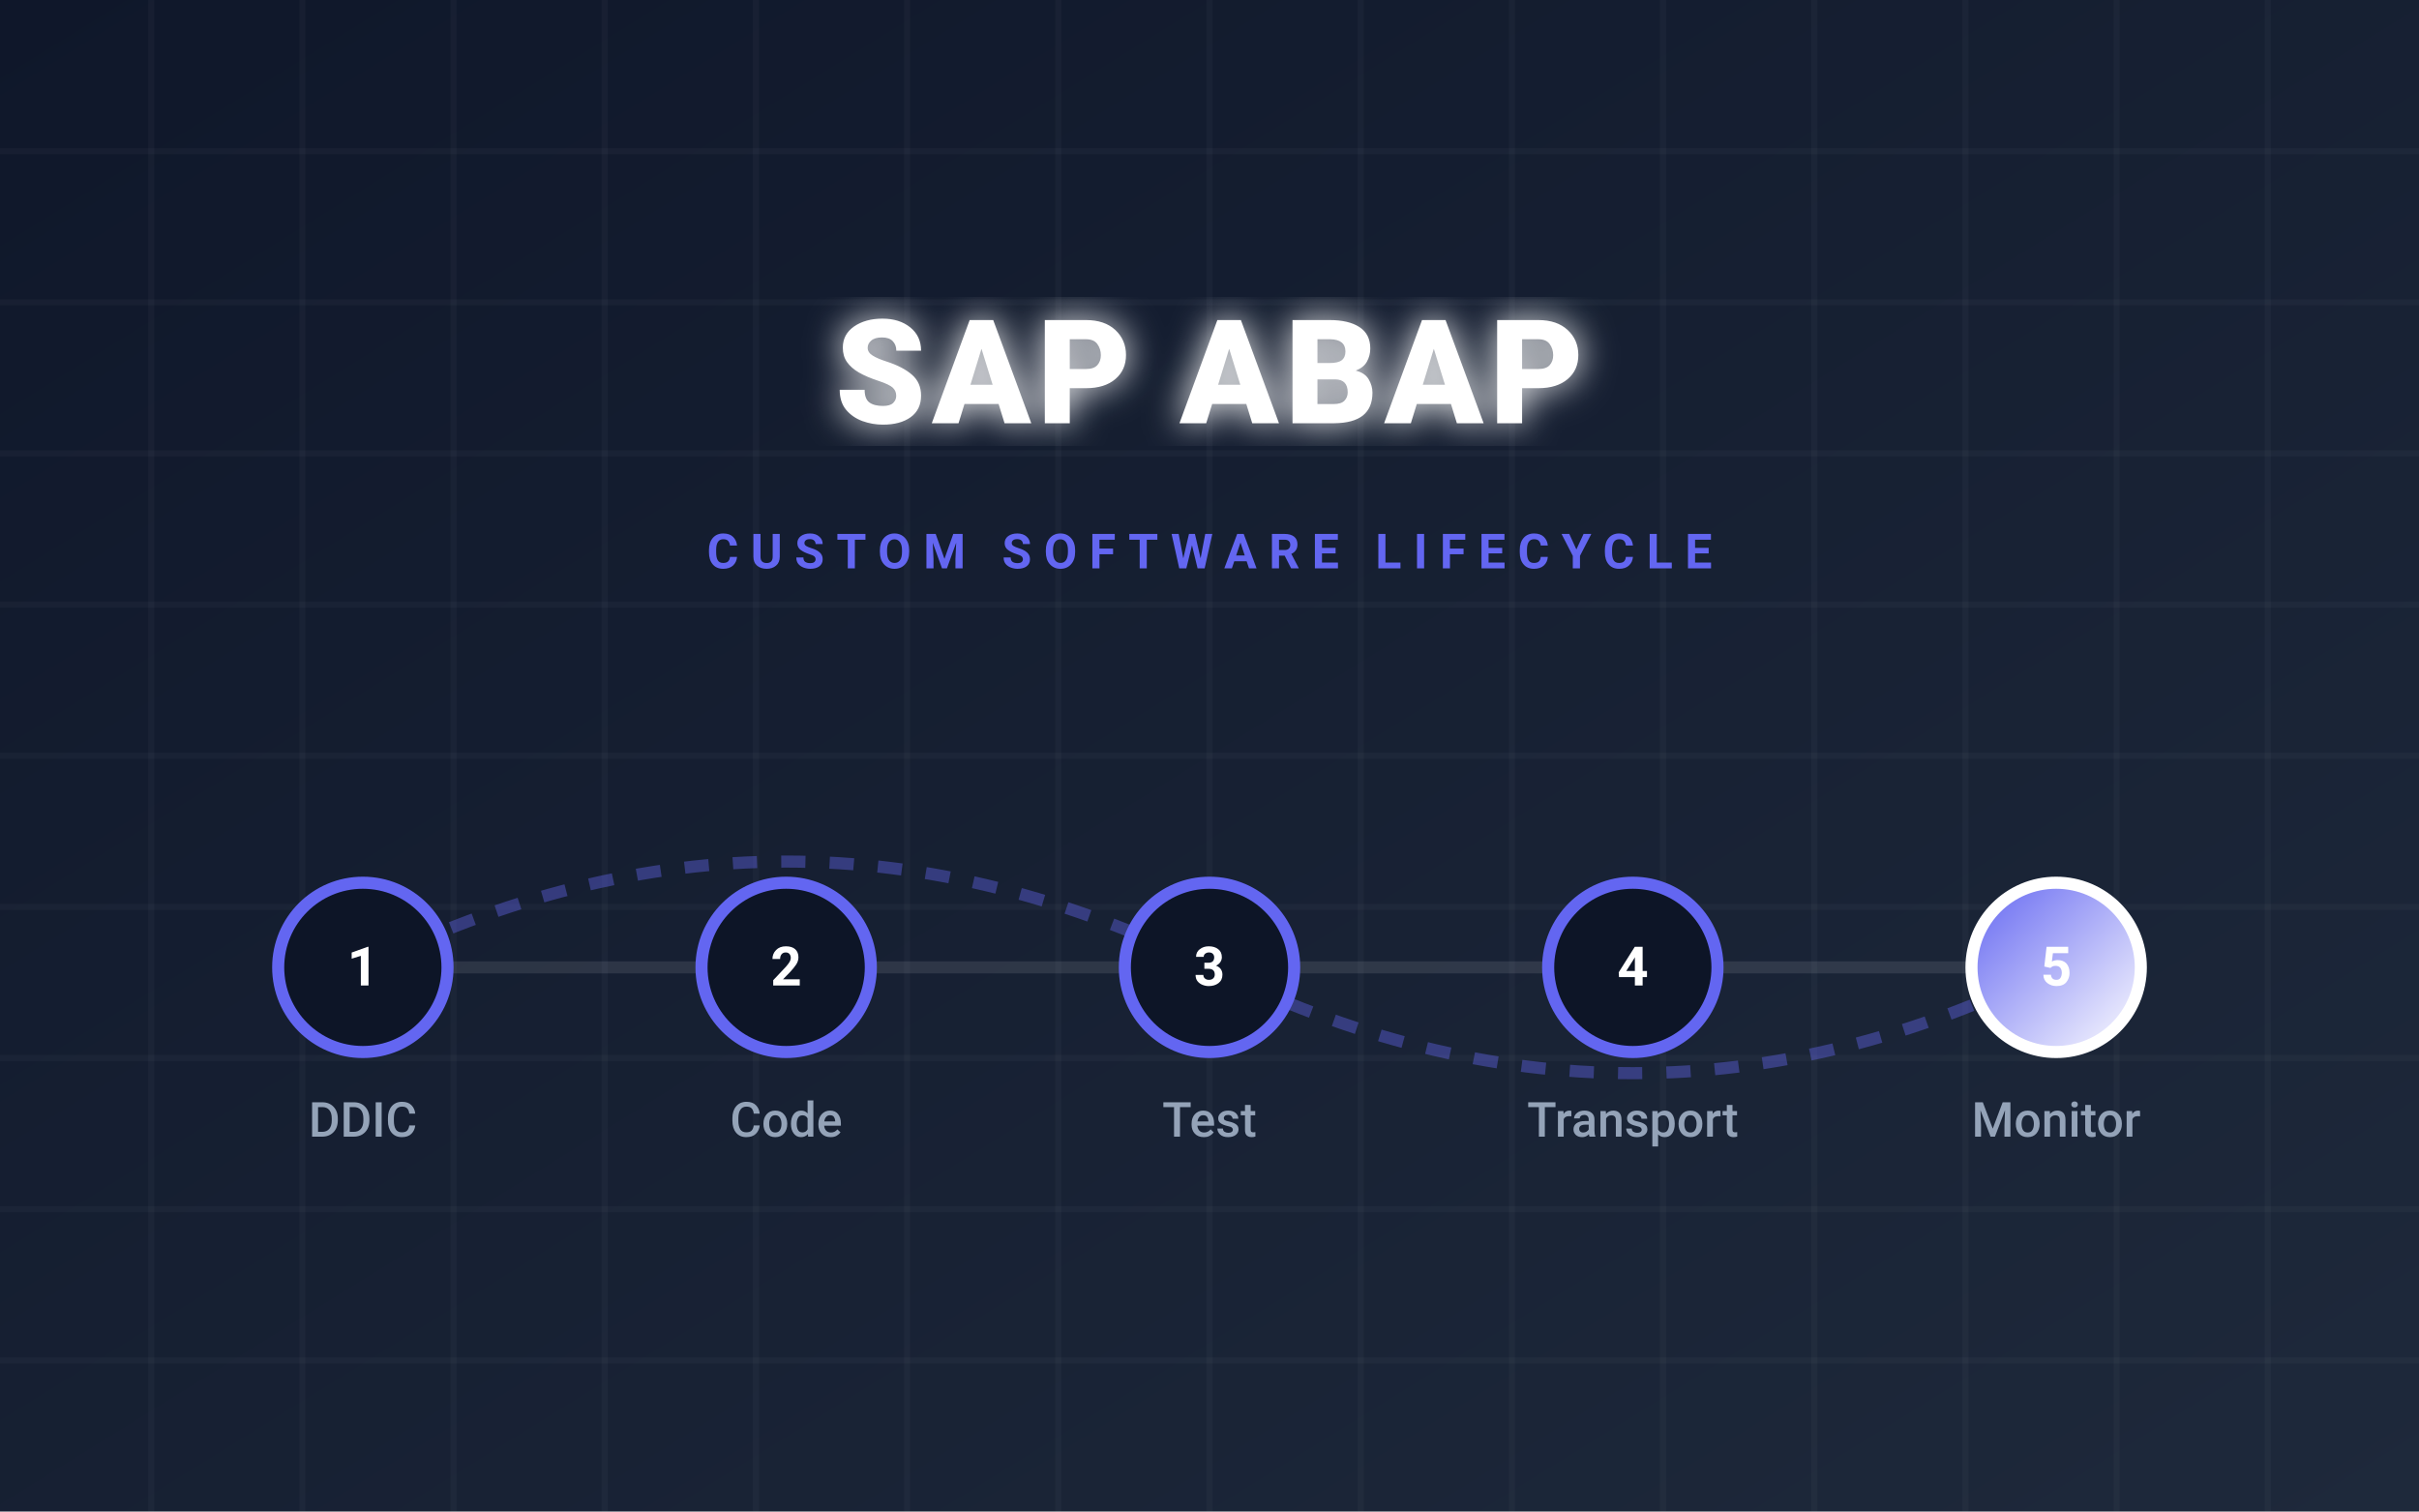
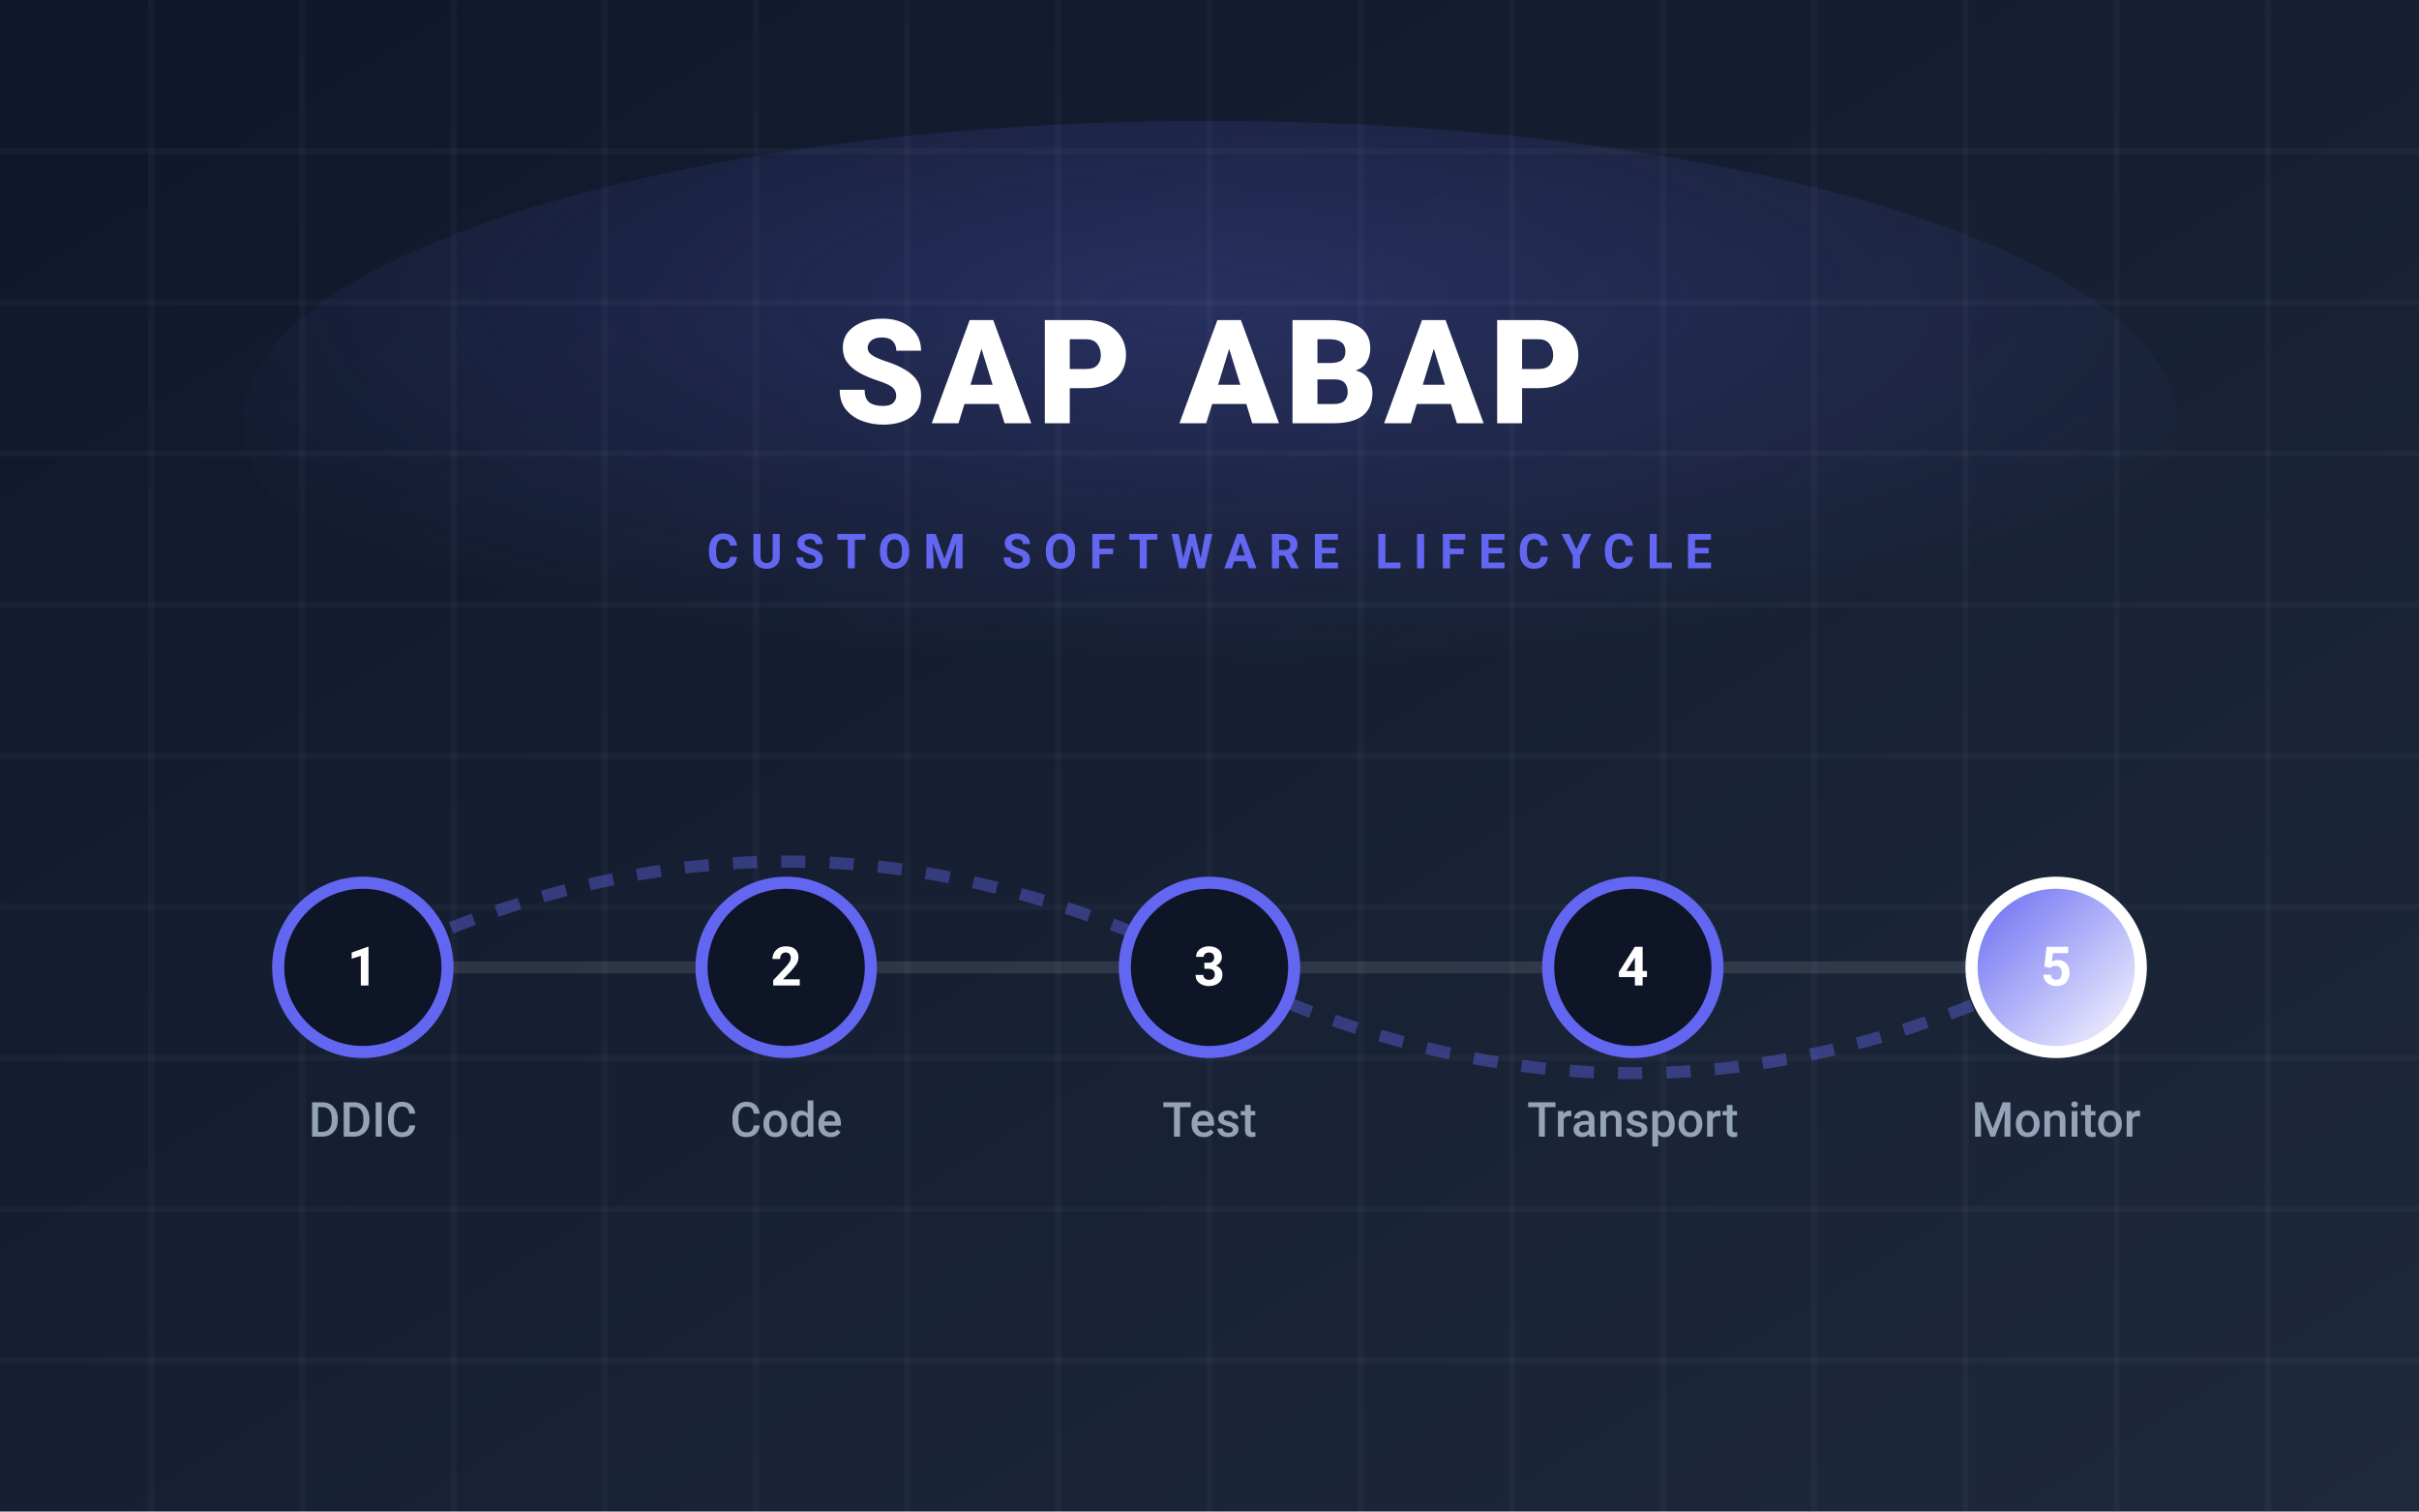
<svg xmlns="http://www.w3.org/2000/svg" viewBox="0 0 400 250" width="100%" height="100%">
  <defs>
    <linearGradient id="bg-SAP-ABAP" x1="0%" y1="0%" x2="100%" y2="100%">
      <stop offset="0%" stop-color="#0f172a" />
      <stop offset="100%" stop-color="#1e293b" />
    </linearGradient>
    <linearGradient id="node-grad-SAP-ABAP" x1="0%" y1="0%" x2="100%" y2="100%">
      <stop offset="0%" stop-color="#6366f1" />
      <stop offset="100%" stop-color="#ffffff" />
    </linearGradient>
-     <filter id="glow" x="-20%" y="-20%" width="140%" height="140%">
-       <feGaussianBlur stdDeviation="3" result="blur" />
-       <feComposite in="SourceGraphic" in2="blur" operator="over" />
-     </filter>
+     <radialGradient id="ambient-glow-SAP-ABAP" cx="50%" cy="30%" r="60%">
+       <stop offset="0%" stop-color="#6366f1" stop-opacity="0.25" />
+       <stop offset="100%" stop-color="#6366f1" stop-opacity="0" />
+     </radialGradient>
  </defs>
  <rect width="100%" height="100%" fill="url(#bg-SAP-ABAP)" />
+   <ellipse cx="200" cy="70" rx="160" ry="50" fill="url(#ambient-glow-SAP-ABAP)" />
  <path d="M 0,25 L 400,25 M 0,50 L 400,50 M 0,75 L 400,75 M 0,100 L 400,100 M 0,125 L 400,125 M 0,150 L 400,150 M 0,175 L 400,175 M 0,200 L 400,200 M 0,225 L 400,225" fill="none" stroke="rgba(255,255,255,0.03)" stroke-width="1" />
  <path d="M 25,0 L 25,250 M 50,0 L 50,250 M 75,0 L 75,250 M 100,0 L 100,250 M 125,0 L 125,250 M 150,0 L 150,250 M 175,0 L 175,250 M 200,0 L 200,250 M 225,0 L 225,250 M 250,0 L 250,250 M 275,0 L 275,250 M 300,0 L 300,250 M 325,0 L 325,250 M 350,0 L 350,250 M 375,0 L 375,250" fill="none" stroke="rgba(255,255,255,0.03)" stroke-width="1" />
  <path d="M 60,160 Q 130,125 200,160 T 340,160" fill="none" stroke="#6366f1" stroke-width="2" stroke-dasharray="4 4" opacity="0.4" />
  <path d="M 60,160 L 340,160" fill="none" stroke="rgba(255,255,255,0.1)" stroke-width="2" />
  <circle cx="60" cy="160" r="14" fill="#0d1527" stroke="#6366f1" stroke-width="2" />
  <text x="60" y="163" font-family="-apple-system, BlinkMacSystemFont, 'Segoe UI', Roboto, sans-serif" font-size="9" fill="#ffffff" font-weight="bold" text-anchor="middle">1</text>
  <text x="60" y="188" font-family="-apple-system, BlinkMacSystemFont, 'Segoe UI', Roboto, sans-serif" font-size="8" fill="#94a3b8" text-anchor="middle" font-weight="500">DDIC</text>
  <circle cx="130" cy="160" r="14" fill="#0d1527" stroke="#6366f1" stroke-width="2" />
  <text x="130" y="163" font-family="-apple-system, BlinkMacSystemFont, 'Segoe UI', Roboto, sans-serif" font-size="9" fill="#ffffff" font-weight="bold" text-anchor="middle">2</text>
  <text x="130" y="188" font-family="-apple-system, BlinkMacSystemFont, 'Segoe UI', Roboto, sans-serif" font-size="8" fill="#94a3b8" text-anchor="middle" font-weight="500">Code</text>
  <circle cx="200" cy="160" r="14" fill="#0d1527" stroke="#6366f1" stroke-width="2" />
  <text x="200" y="163" font-family="-apple-system, BlinkMacSystemFont, 'Segoe UI', Roboto, sans-serif" font-size="9" fill="#ffffff" font-weight="bold" text-anchor="middle">3</text>
  <text x="200" y="188" font-family="-apple-system, BlinkMacSystemFont, 'Segoe UI', Roboto, sans-serif" font-size="8" fill="#94a3b8" text-anchor="middle" font-weight="500">Test</text>
  <circle cx="270" cy="160" r="14" fill="#0d1527" stroke="#6366f1" stroke-width="2" />
  <text x="270" y="163" font-family="-apple-system, BlinkMacSystemFont, 'Segoe UI', Roboto, sans-serif" font-size="9" fill="#ffffff" font-weight="bold" text-anchor="middle">4</text>
  <text x="270" y="188" font-family="-apple-system, BlinkMacSystemFont, 'Segoe UI', Roboto, sans-serif" font-size="8" fill="#94a3b8" text-anchor="middle" font-weight="500">Transport</text>
  <circle cx="340" cy="160" r="14" fill="url(#node-grad-SAP-ABAP)" stroke="#ffffff" stroke-width="2" />
  <text x="340" y="163" font-family="-apple-system, BlinkMacSystemFont, 'Segoe UI', Roboto, sans-serif" font-size="9" fill="#ffffff" font-weight="bold" text-anchor="middle">5</text>
  <text x="340" y="188" font-family="-apple-system, BlinkMacSystemFont, 'Segoe UI', Roboto, sans-serif" font-size="8" fill="#94a3b8" text-anchor="middle" font-weight="500">Monitor</text>
-   <text x="200" y="70" font-family="-apple-system, BlinkMacSystemFont, 'Segoe UI', Roboto, sans-serif" font-size="24" fill="#ffffff" font-weight="800" letter-spacing="1" text-anchor="middle" filter="url(#glow)">SAP ABAP</text>
+   <text x="200" y="70" font-family="-apple-system, BlinkMacSystemFont, 'Segoe UI', Roboto, sans-serif" font-size="24" fill="#ffffff" font-weight="800" letter-spacing="1" text-anchor="middle">SAP ABAP</text>
  <text x="200" y="94" font-family="-apple-system, BlinkMacSystemFont, 'Segoe UI', Roboto, sans-serif" font-size="8" fill="#6366f1" font-weight="bold" letter-spacing="2" text-anchor="middle">CUSTOM SOFTWARE LIFECYCLE</text>
</svg>
